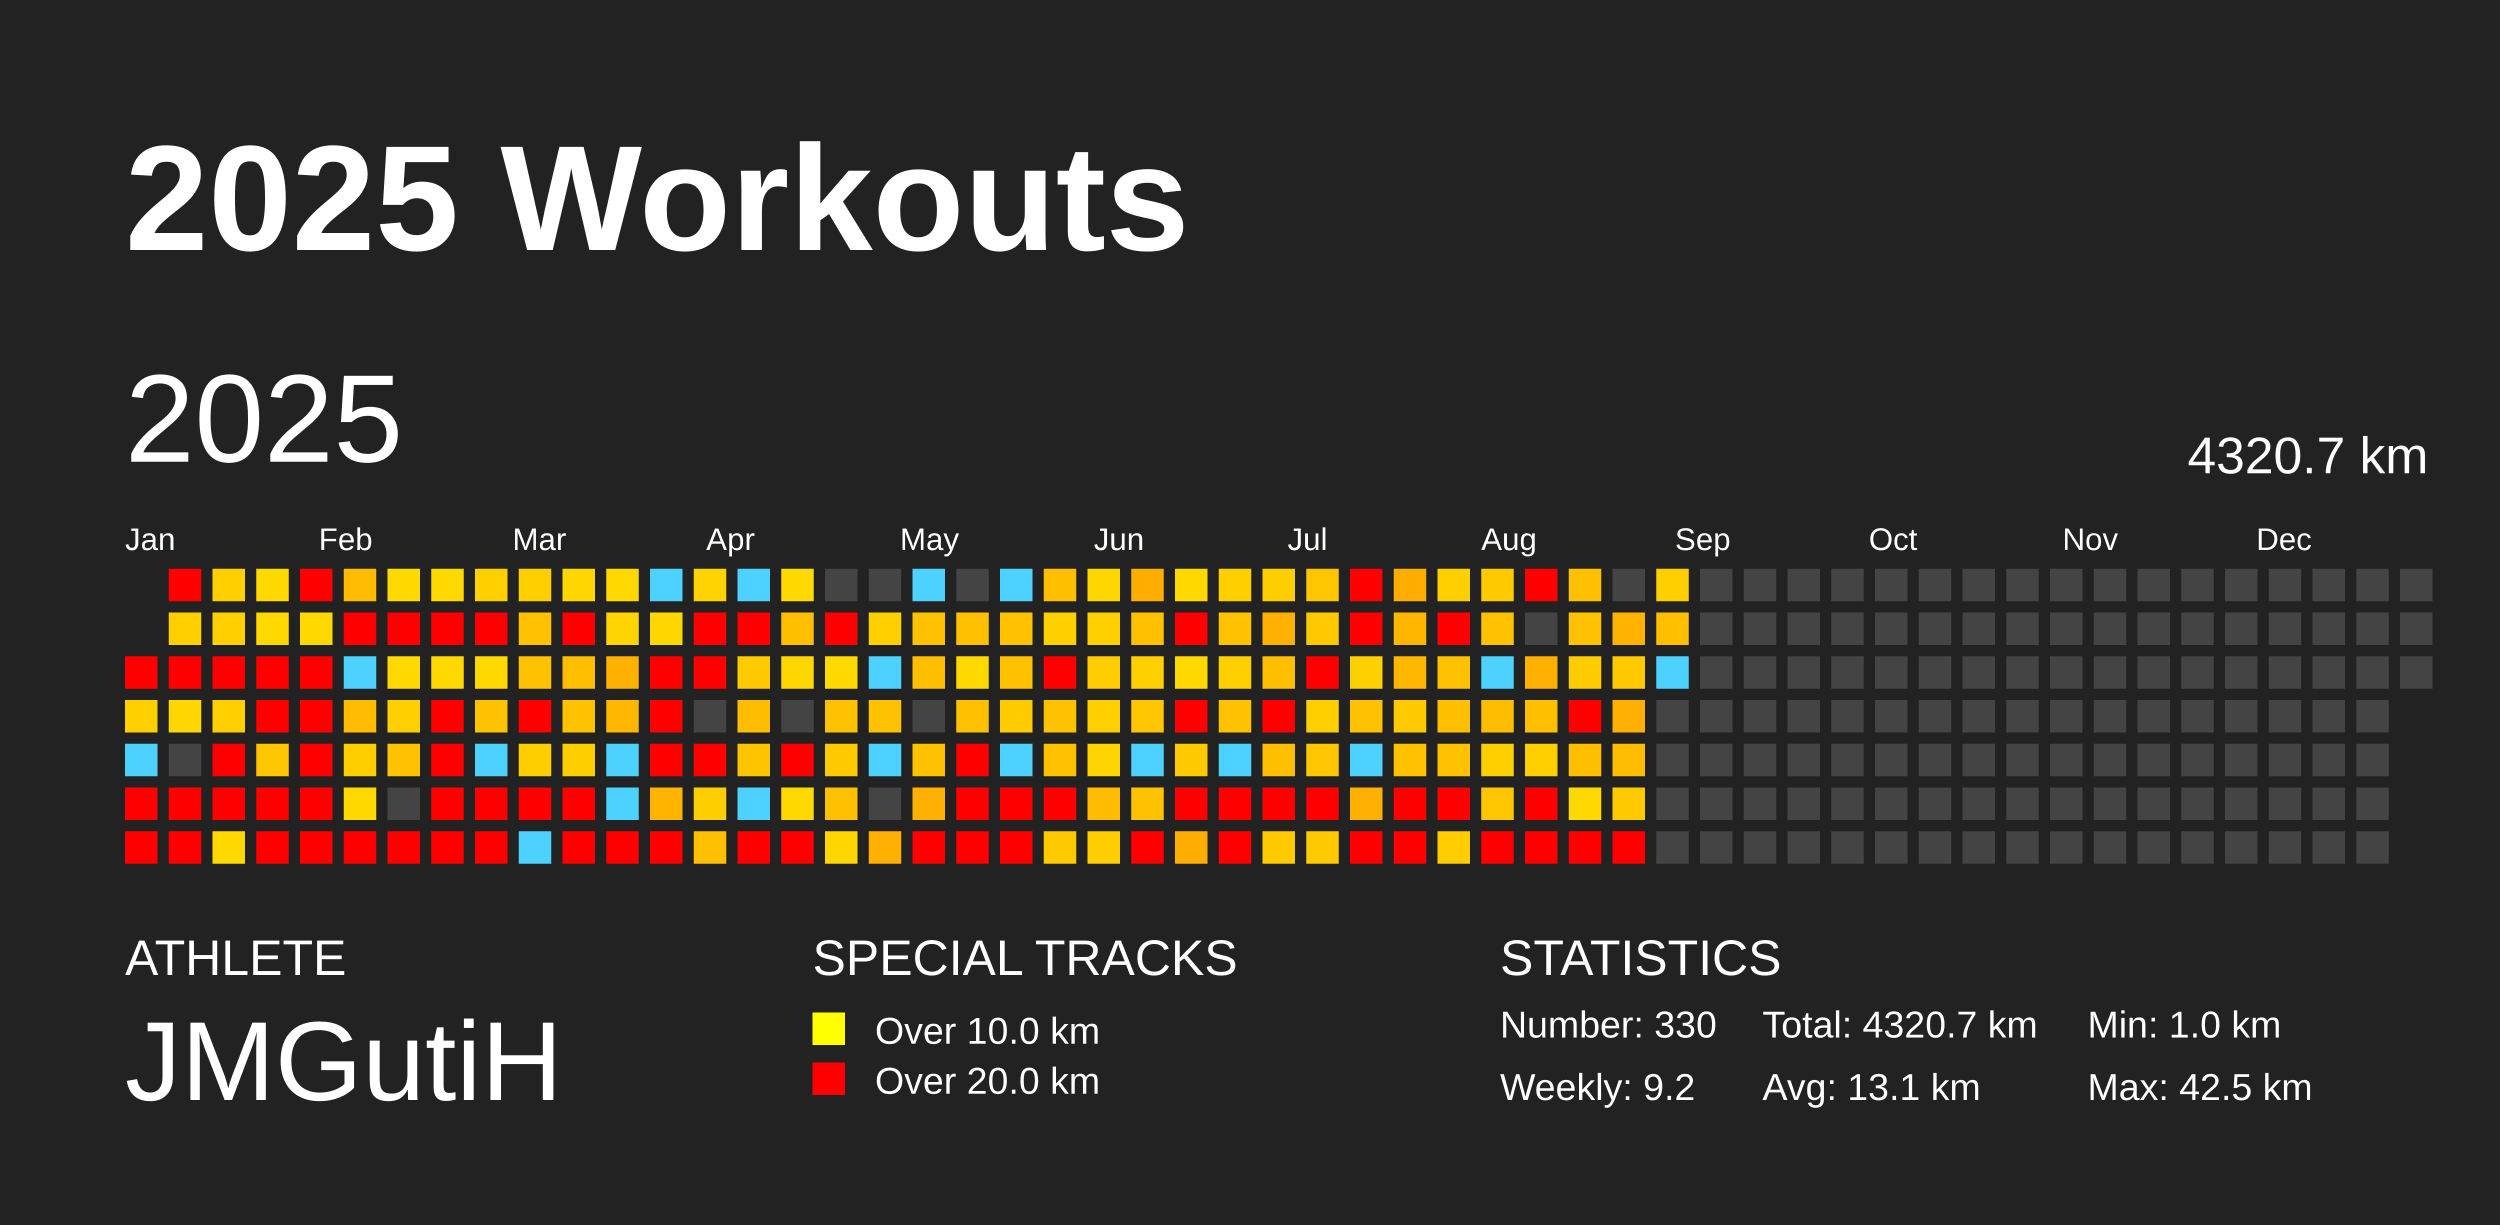
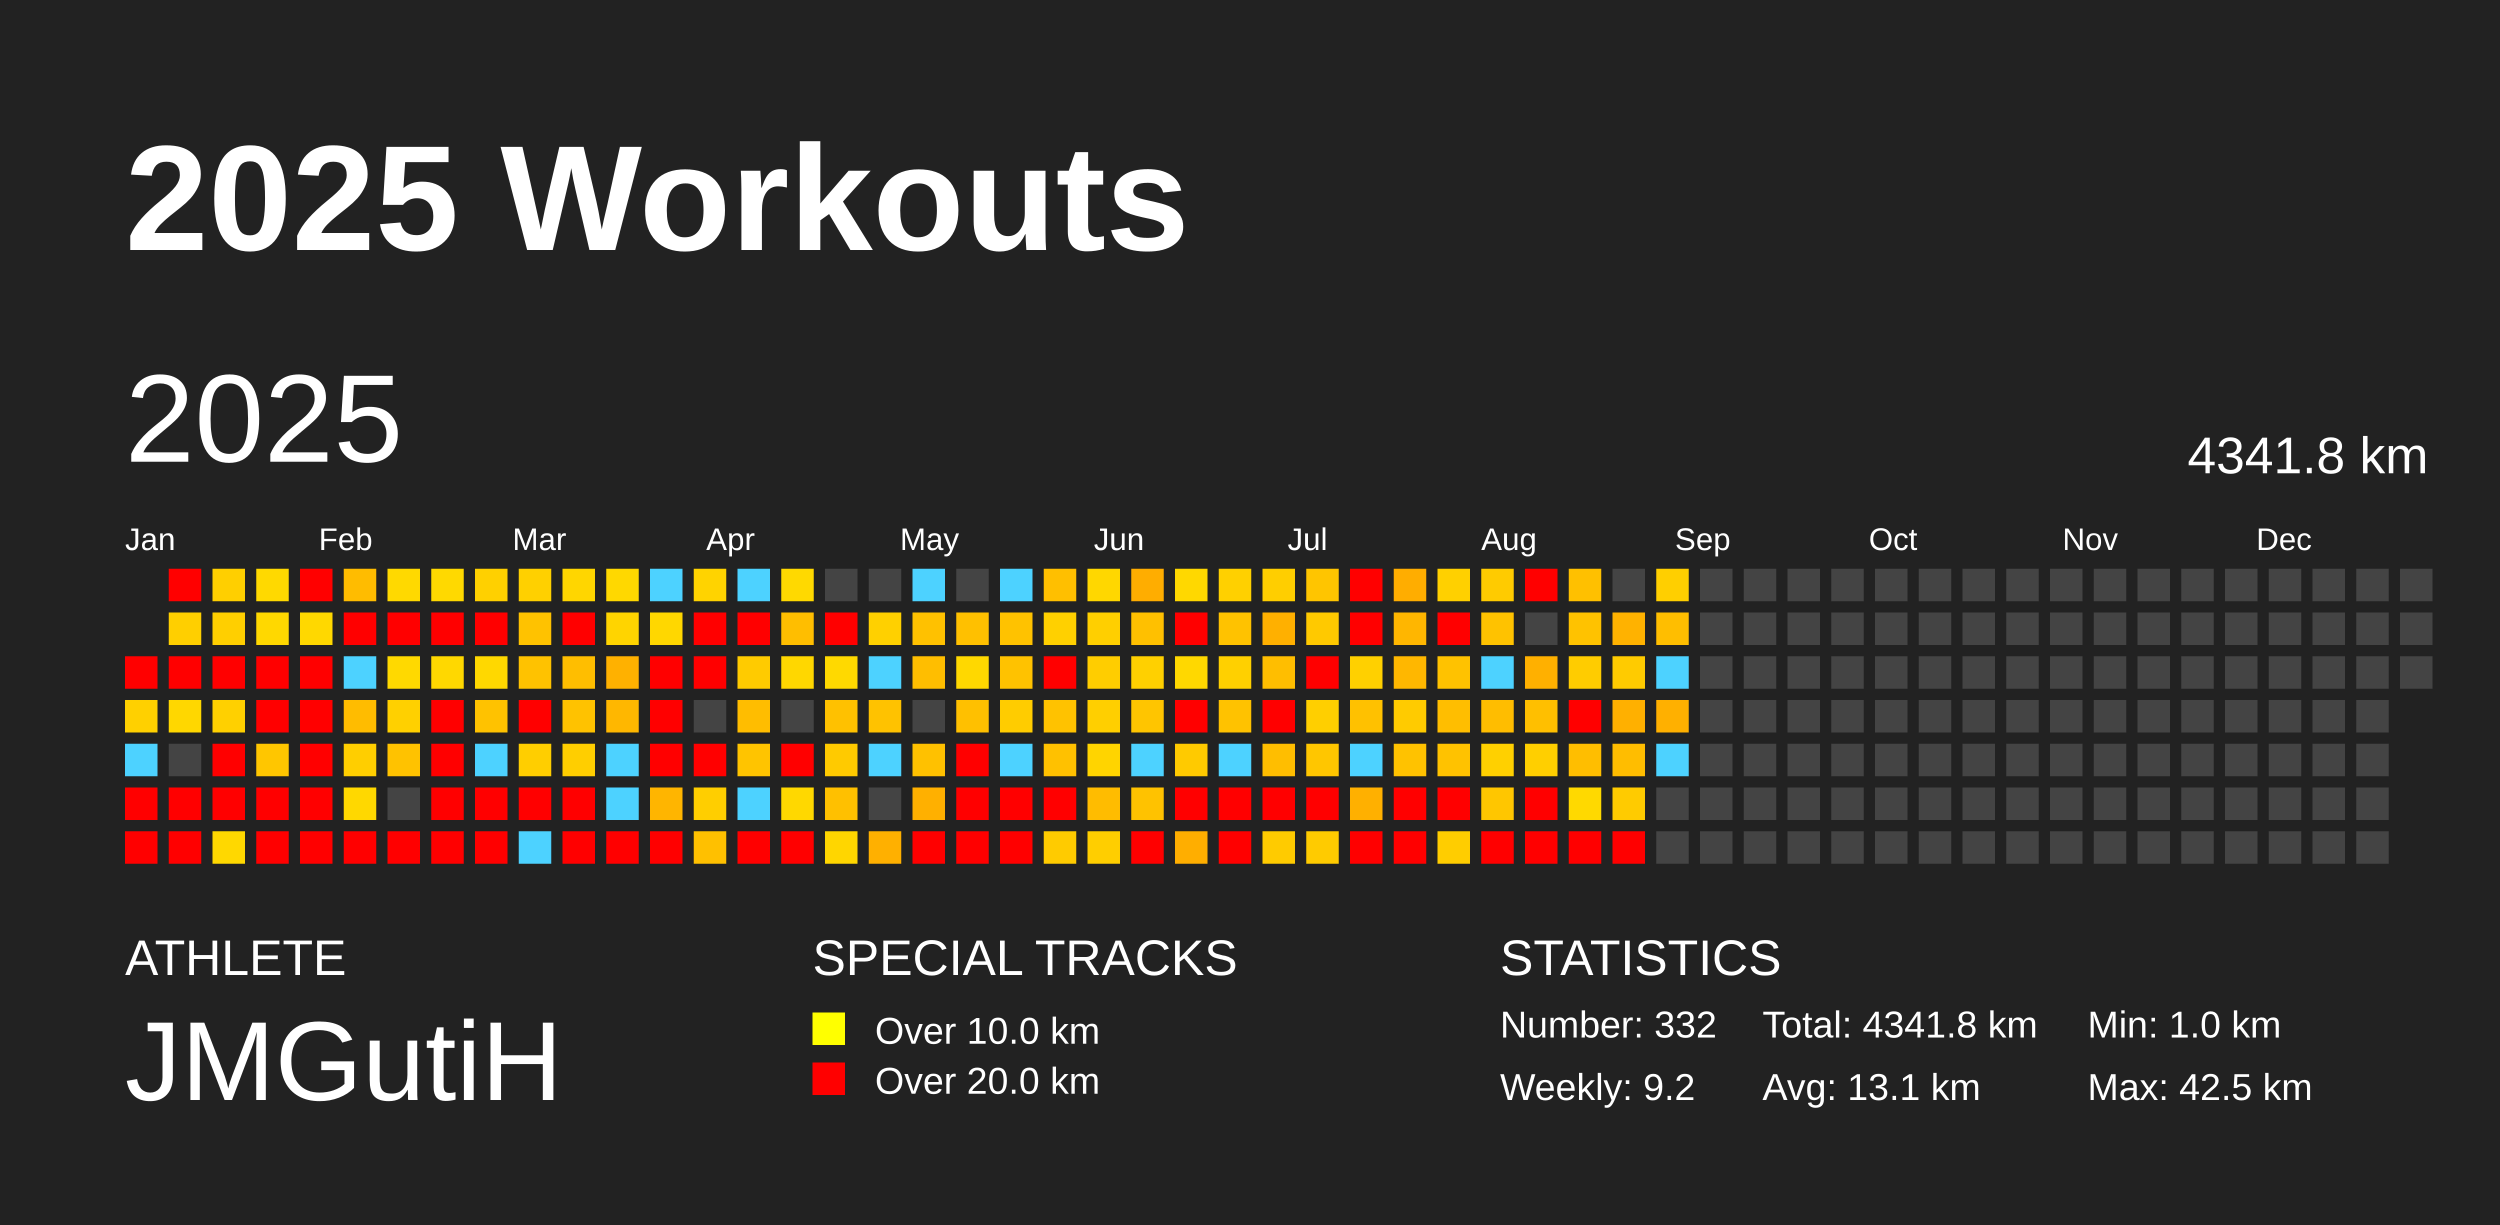
<svg xmlns="http://www.w3.org/2000/svg" baseProfile="full" height="98mm" version="1.1" viewBox="0,0,200,98" width="200mm">
  <defs />
  <rect fill="#222222" height="98" width="200" x="0" y="0" />
  <text fill="#FFFFFF" style="font-size:12px; font-family:Arial; font-weight:bold;" x="10" y="20">2025 Workouts</text>
  <text fill="#FFFFFF" style="font-size:4px; font-family:Arial" x="10" y="78">ATHLETE</text>
  <text fill="#FFFFFF" style="font-size:9px; font-family:Arial" x="10" y="88">JMGutiH</text>
  <text fill="#FFFFFF" style="font-size:4px; font-family:Arial" x="65" y="78">SPECIAL TRACKS</text>
  <rect fill="yellow" height="2.6" width="2.6" x="65" y="81" />
  <text fill="#FFFFFF" style="font-size:3px; font-family:Arial" x="70" y="83.5">Over 10.0 km</text>
  <rect fill="red" height="2.6" width="2.6" x="65" y="85" />
  <text fill="#FFFFFF" style="font-size:3px; font-family:Arial" x="70" y="87.5">Over 20.0 km</text>
  <text fill="#FFFFFF" style="font-size:4px; font-family:Arial" x="120" y="78">STATISTICS</text>
-   <text fill="#FFFFFF" style="font-size:3px; font-family:Arial" x="120" y="83">Number: 330</text>
+   <text fill="#FFFFFF" style="font-size:3px; font-family:Arial" x="120" y="83">Number: 332</text>
  <text fill="#FFFFFF" style="font-size:3px; font-family:Arial" x="120" y="88">Weekly: 9.2</text>
-   <text fill="#FFFFFF" style="font-size:3px; font-family:Arial" x="141" y="83">Total: 4320.7 km</text>
+   <text fill="#FFFFFF" style="font-size:3px; font-family:Arial" x="141" y="83">Total: 4341.8 km</text>
  <text fill="#FFFFFF" style="font-size:3px; font-family:Arial" x="141" y="88">Avg: 13.1 km</text>
  <text fill="#FFFFFF" style="font-size:3px; font-family:Arial" x="167" y="83">Min: 1.0 km</text>
  <text fill="#FFFFFF" style="font-size:3px; font-family:Arial" x="167" y="88">Max: 42.5 km</text>
  <text dominant-baseline="hanging" fill="#FFFFFF" style="font-size:10.0px; font-family:Arial;" x="10" y="30">2025</text>
-   <text dominant-baseline="hanging" fill="#FFFFFF" style="font-size:4.125px; font-family:Arial;" x="175" y="35">4320.7 km</text>
+   <text dominant-baseline="hanging" fill="#FFFFFF" style="font-size:4.125px; font-family:Arial;" x="175" y="35">4341.8 km</text>
  <text fill="#FFFFFF" style="font-size:2.5px; font-family:Arial" x="10.0" y="44">Jan</text>
  <text fill="#FFFFFF" style="font-size:2.5px; font-family:Arial" x="25.5" y="44">Feb</text>
  <text fill="#FFFFFF" style="font-size:2.5px; font-family:Arial" x="41.0" y="44">Mar</text>
  <text fill="#FFFFFF" style="font-size:2.5px; font-family:Arial" x="56.5" y="44">Apr</text>
  <text fill="#FFFFFF" style="font-size:2.5px; font-family:Arial" x="72.0" y="44">May</text>
  <text fill="#FFFFFF" style="font-size:2.5px; font-family:Arial" x="87.5" y="44">Jun</text>
  <text fill="#FFFFFF" style="font-size:2.5px; font-family:Arial" x="103.0" y="44">Jul</text>
  <text fill="#FFFFFF" style="font-size:2.5px; font-family:Arial" x="118.5" y="44">Aug</text>
  <text fill="#FFFFFF" style="font-size:2.5px; font-family:Arial" x="134.0" y="44">Sep</text>
  <text fill="#FFFFFF" style="font-size:2.5px; font-family:Arial" x="149.5" y="44">Oct</text>
  <text fill="#FFFFFF" style="font-size:2.5px; font-family:Arial" x="165.0" y="44">Nov</text>
  <text fill="#FFFFFF" style="font-size:2.5px; font-family:Arial" x="180.5" y="44">Dec</text>
  <rect fill="red" height="2.6" width="2.6" x="10.0" y="52.5" />
  <rect fill="#ffd000" height="2.6" width="2.6" x="10.0" y="56.0" />
  <rect fill="#4dd2ff" height="2.6" width="2.6" x="10.0" y="59.5" />
  <rect fill="red" height="2.6" width="2.6" x="10.0" y="63.0" />
  <rect fill="red" height="2.6" width="2.6" x="10.0" y="66.5" />
  <rect fill="red" height="2.6" width="2.6" x="13.5" y="45.5" />
  <rect fill="#ffcf00" height="2.6" width="2.6" x="13.5" y="49.0" />
  <rect fill="red" height="2.6" width="2.6" x="13.5" y="52.5" />
  <rect fill="#ffd700" height="2.6" width="2.6" x="13.5" y="56.0" />
  <rect fill="#444444" height="2.6" width="2.6" x="13.5" y="59.5" />
  <rect fill="red" height="2.6" width="2.6" x="13.5" y="63.0" />
  <rect fill="red" height="2.6" width="2.6" x="13.5" y="66.5" />
  <rect fill="#ffcf00" height="2.6" width="2.6" x="17.0" y="45.5" />
  <rect fill="#ffcf00" height="2.6" width="2.6" x="17.0" y="49.0" />
  <rect fill="red" height="2.6" width="2.6" x="17.0" y="52.5" />
  <rect fill="#ffd000" height="2.6" width="2.6" x="17.0" y="56.0" />
  <rect fill="red" height="2.6" width="2.6" x="17.0" y="59.5" />
  <rect fill="red" height="2.6" width="2.6" x="17.0" y="63.0" />
  <rect fill="#ffd800" height="2.6" width="2.6" x="17.0" y="66.5" />
  <rect fill="#ffd900" height="2.6" width="2.6" x="20.5" y="45.5" />
  <rect fill="#ffd800" height="2.6" width="2.6" x="20.5" y="49.0" />
  <rect fill="red" height="2.6" width="2.6" x="20.5" y="52.5" />
  <rect fill="red" height="2.6" width="2.6" x="20.5" y="56.0" />
  <rect fill="#ffc600" height="2.6" width="2.6" x="20.5" y="59.5" />
  <rect fill="red" height="2.6" width="2.6" x="20.5" y="63.0" />
  <rect fill="red" height="2.6" width="2.6" x="20.5" y="66.5" />
  <rect fill="red" height="2.6" width="2.6" x="24.0" y="45.5" />
  <rect fill="#ffd800" height="2.6" width="2.6" x="24.0" y="49.0" />
  <rect fill="red" height="2.6" width="2.6" x="24.0" y="52.5" />
  <rect fill="red" height="2.6" width="2.6" x="24.0" y="56.0" />
  <rect fill="red" height="2.6" width="2.6" x="24.0" y="59.5" />
  <rect fill="red" height="2.6" width="2.6" x="24.0" y="63.0" />
  <rect fill="red" height="2.6" width="2.6" x="24.0" y="66.5" />
  <rect fill="#ffbc00" height="2.6" width="2.6" x="27.5" y="45.5" />
  <rect fill="red" height="2.6" width="2.6" x="27.5" y="49.0" />
  <rect fill="#4dd2ff" height="2.6" width="2.6" x="27.5" y="52.5" />
  <rect fill="#ffbc00" height="2.6" width="2.6" x="27.5" y="56.0" />
  <rect fill="#ffce00" height="2.6" width="2.6" x="27.5" y="59.5" />
  <rect fill="#ffd800" height="2.6" width="2.6" x="27.5" y="63.0" />
  <rect fill="red" height="2.6" width="2.6" x="27.5" y="66.5" />
  <rect fill="#ffd900" height="2.6" width="2.6" x="31.0" y="45.5" />
  <rect fill="red" height="2.6" width="2.6" x="31.0" y="49.0" />
  <rect fill="#ffd900" height="2.6" width="2.6" x="31.0" y="52.5" />
  <rect fill="#ffd000" height="2.6" width="2.6" x="31.0" y="56.0" />
  <rect fill="#ffc200" height="2.6" width="2.6" x="31.0" y="59.5" />
  <rect fill="#444444" height="2.6" width="2.6" x="31.0" y="63.0" />
  <rect fill="red" height="2.6" width="2.6" x="31.0" y="66.5" />
  <rect fill="#ffd900" height="2.6" width="2.6" x="34.5" y="45.5" />
  <rect fill="red" height="2.6" width="2.6" x="34.5" y="49.0" />
  <rect fill="#ffd800" height="2.6" width="2.6" x="34.5" y="52.5" />
  <rect fill="red" height="2.6" width="2.6" x="34.5" y="56.0" />
  <rect fill="red" height="2.6" width="2.6" x="34.5" y="59.5" />
  <rect fill="red" height="2.6" width="2.6" x="34.5" y="63.0" />
  <rect fill="red" height="2.6" width="2.6" x="34.5" y="66.5" />
  <rect fill="#ffd000" height="2.6" width="2.6" x="38.0" y="45.5" />
  <rect fill="red" height="2.6" width="2.6" x="38.0" y="49.0" />
  <rect fill="#ffd800" height="2.6" width="2.6" x="38.0" y="52.5" />
  <rect fill="#ffc200" height="2.6" width="2.6" x="38.0" y="56.0" />
  <rect fill="#4dd2ff" height="2.6" width="2.6" x="38.0" y="59.5" />
  <rect fill="red" height="2.6" width="2.6" x="38.0" y="63.0" />
  <rect fill="red" height="2.6" width="2.6" x="38.0" y="66.5" />
  <rect fill="#ffd000" height="2.6" width="2.6" x="41.5" y="45.5" />
  <rect fill="#ffc200" height="2.6" width="2.6" x="41.5" y="49.0" />
  <rect fill="#ffc200" height="2.6" width="2.6" x="41.5" y="52.5" />
  <rect fill="red" height="2.6" width="2.6" x="41.5" y="56.0" />
  <rect fill="#ffce00" height="2.6" width="2.6" x="41.5" y="59.5" />
  <rect fill="red" height="2.6" width="2.6" x="41.5" y="63.0" />
  <rect fill="#4dd2ff" height="2.6" width="2.6" x="41.5" y="66.5" />
  <rect fill="#ffd600" height="2.6" width="2.6" x="45.0" y="45.5" />
  <rect fill="red" height="2.6" width="2.6" x="45.0" y="49.0" />
  <rect fill="#ffbe00" height="2.6" width="2.6" x="45.0" y="52.5" />
  <rect fill="#ffc200" height="2.6" width="2.6" x="45.0" y="56.0" />
  <rect fill="#ffce00" height="2.6" width="2.6" x="45.0" y="59.5" />
  <rect fill="red" height="2.6" width="2.6" x="45.0" y="63.0" />
  <rect fill="red" height="2.6" width="2.6" x="45.0" y="66.5" />
  <rect fill="#ffd800" height="2.6" width="2.6" x="48.5" y="45.5" />
  <rect fill="#ffd400" height="2.6" width="2.6" x="48.5" y="49.0" />
  <rect fill="#ffb100" height="2.6" width="2.6" x="48.5" y="52.5" />
  <rect fill="#ffb700" height="2.6" width="2.6" x="48.5" y="56.0" />
  <rect fill="#4dd2ff" height="2.6" width="2.6" x="48.5" y="59.5" />
  <rect fill="#4dd2ff" height="2.6" width="2.6" x="48.5" y="63.0" />
  <rect fill="red" height="2.6" width="2.6" x="48.5" y="66.5" />
  <rect fill="#4dd2ff" height="2.6" width="2.6" x="52.0" y="45.5" />
  <rect fill="#ffd700" height="2.6" width="2.6" x="52.0" y="49.0" />
  <rect fill="red" height="2.6" width="2.6" x="52.0" y="52.5" />
  <rect fill="red" height="2.6" width="2.6" x="52.0" y="56.0" />
  <rect fill="red" height="2.6" width="2.6" x="52.0" y="59.5" />
  <rect fill="#ffb500" height="2.6" width="2.6" x="52.0" y="63.0" />
  <rect fill="red" height="2.6" width="2.6" x="52.0" y="66.5" />
  <rect fill="#ffd300" height="2.6" width="2.6" x="55.5" y="45.5" />
  <rect fill="red" height="2.6" width="2.6" x="55.5" y="49.0" />
  <rect fill="red" height="2.6" width="2.6" x="55.5" y="52.5" />
  <rect fill="#444444" height="2.6" width="2.6" x="55.5" y="56.0" />
  <rect fill="red" height="2.6" width="2.6" x="55.5" y="59.5" />
  <rect fill="#ffce00" height="2.6" width="2.6" x="55.5" y="63.0" />
  <rect fill="#ffc000" height="2.6" width="2.6" x="55.5" y="66.5" />
  <rect fill="#4dd2ff" height="2.6" width="2.6" x="59.0" y="45.5" />
  <rect fill="red" height="2.6" width="2.6" x="59.0" y="49.0" />
  <rect fill="#ffcb00" height="2.6" width="2.6" x="59.0" y="52.5" />
  <rect fill="#ffbd00" height="2.6" width="2.6" x="59.0" y="56.0" />
  <rect fill="#ffc400" height="2.6" width="2.6" x="59.0" y="59.5" />
  <rect fill="#4dd2ff" height="2.6" width="2.6" x="59.0" y="63.0" />
  <rect fill="red" height="2.6" width="2.6" x="59.0" y="66.5" />
  <rect fill="#ffd900" height="2.6" width="2.6" x="62.5" y="45.5" />
  <rect fill="#ffbe00" height="2.6" width="2.6" x="62.5" y="49.0" />
  <rect fill="#ffd700" height="2.6" width="2.6" x="62.5" y="52.5" />
  <rect fill="#444444" height="2.6" width="2.6" x="62.5" y="56.0" />
  <rect fill="red" height="2.6" width="2.6" x="62.5" y="59.5" />
  <rect fill="#ffd800" height="2.6" width="2.6" x="62.5" y="63.0" />
  <rect fill="red" height="2.6" width="2.6" x="62.5" y="66.5" />
  <rect fill="#444444" height="2.6" width="2.6" x="66.0" y="45.5" />
  <rect fill="red" height="2.6" width="2.6" x="66.0" y="49.0" />
  <rect fill="#ffd900" height="2.6" width="2.6" x="66.0" y="52.5" />
  <rect fill="#ffc100" height="2.6" width="2.6" x="66.0" y="56.0" />
  <rect fill="#ffca00" height="2.6" width="2.6" x="66.0" y="59.5" />
  <rect fill="#ffc000" height="2.6" width="2.6" x="66.0" y="63.0" />
  <rect fill="#ffd600" height="2.6" width="2.6" x="66.0" y="66.5" />
  <rect fill="#444444" height="2.6" width="2.6" x="69.5" y="45.5" />
  <rect fill="#ffd000" height="2.6" width="2.6" x="69.5" y="49.0" />
  <rect fill="#4dd2ff" height="2.6" width="2.6" x="69.5" y="52.5" />
  <rect fill="#ffc200" height="2.6" width="2.6" x="69.5" y="56.0" />
  <rect fill="#4dd2ff" height="2.6" width="2.6" x="69.5" y="59.5" />
  <rect fill="#444444" height="2.6" width="2.6" x="69.5" y="63.0" />
  <rect fill="#ffb000" height="2.6" width="2.6" x="69.5" y="66.5" />
  <rect fill="#4dd2ff" height="2.6" width="2.6" x="73.0" y="45.5" />
  <rect fill="#ffc100" height="2.6" width="2.6" x="73.0" y="49.0" />
  <rect fill="#ffbe00" height="2.6" width="2.6" x="73.0" y="52.5" />
  <rect fill="#444444" height="2.6" width="2.6" x="73.0" y="56.0" />
  <rect fill="#ffc100" height="2.6" width="2.6" x="73.0" y="59.5" />
  <rect fill="#ffb000" height="2.6" width="2.6" x="73.0" y="63.0" />
  <rect fill="red" height="2.6" width="2.6" x="73.0" y="66.5" />
  <rect fill="#444444" height="2.6" width="2.6" x="76.5" y="45.5" />
  <rect fill="#ffc000" height="2.6" width="2.6" x="76.5" y="49.0" />
  <rect fill="#ffd800" height="2.6" width="2.6" x="76.5" y="52.5" />
  <rect fill="#ffc000" height="2.6" width="2.6" x="76.5" y="56.0" />
  <rect fill="red" height="2.6" width="2.6" x="76.5" y="59.5" />
  <rect fill="red" height="2.6" width="2.6" x="76.5" y="63.0" />
  <rect fill="red" height="2.6" width="2.6" x="76.5" y="66.5" />
  <rect fill="#4dd2ff" height="2.6" width="2.6" x="80.0" y="45.5" />
  <rect fill="#ffc200" height="2.6" width="2.6" x="80.0" y="49.0" />
  <rect fill="#ffc200" height="2.6" width="2.6" x="80.0" y="52.5" />
  <rect fill="#ffcc00" height="2.6" width="2.6" x="80.0" y="56.0" />
  <rect fill="#4dd2ff" height="2.6" width="2.6" x="80.0" y="59.5" />
  <rect fill="red" height="2.6" width="2.6" x="80.0" y="63.0" />
  <rect fill="red" height="2.6" width="2.6" x="80.0" y="66.5" />
  <rect fill="#ffbf00" height="2.6" width="2.6" x="83.5" y="45.5" />
  <rect fill="#ffd000" height="2.6" width="2.6" x="83.5" y="49.0" />
  <rect fill="red" height="2.6" width="2.6" x="83.5" y="52.5" />
  <rect fill="#ffc200" height="2.6" width="2.6" x="83.5" y="56.0" />
  <rect fill="#ffc100" height="2.6" width="2.6" x="83.5" y="59.5" />
  <rect fill="red" height="2.6" width="2.6" x="83.5" y="63.0" />
  <rect fill="#ffcb00" height="2.6" width="2.6" x="83.5" y="66.5" />
  <rect fill="#ffd700" height="2.6" width="2.6" x="87.0" y="45.5" />
  <rect fill="#ffcf00" height="2.6" width="2.6" x="87.0" y="49.0" />
  <rect fill="#ffcd00" height="2.6" width="2.6" x="87.0" y="52.5" />
  <rect fill="#ffcf00" height="2.6" width="2.6" x="87.0" y="56.0" />
  <rect fill="#ffd400" height="2.6" width="2.6" x="87.0" y="59.5" />
  <rect fill="#ffbc00" height="2.6" width="2.6" x="87.0" y="63.0" />
  <rect fill="#ffce00" height="2.6" width="2.6" x="87.0" y="66.5" />
  <rect fill="#ffad00" height="2.6" width="2.6" x="90.5" y="45.5" />
  <rect fill="#ffc000" height="2.6" width="2.6" x="90.5" y="49.0" />
  <rect fill="#ffd000" height="2.6" width="2.6" x="90.5" y="52.5" />
  <rect fill="#ffc500" height="2.6" width="2.6" x="90.5" y="56.0" />
  <rect fill="#4dd2ff" height="2.6" width="2.6" x="90.5" y="59.5" />
  <rect fill="#ffc200" height="2.6" width="2.6" x="90.5" y="63.0" />
  <rect fill="red" height="2.6" width="2.6" x="90.5" y="66.5" />
  <rect fill="#ffd800" height="2.6" width="2.6" x="94.0" y="45.5" />
  <rect fill="red" height="2.6" width="2.6" x="94.0" y="49.0" />
  <rect fill="#ffd800" height="2.6" width="2.6" x="94.0" y="52.5" />
  <rect fill="red" height="2.6" width="2.6" x="94.0" y="56.0" />
  <rect fill="#ffca00" height="2.6" width="2.6" x="94.0" y="59.5" />
  <rect fill="red" height="2.6" width="2.6" x="94.0" y="63.0" />
  <rect fill="#ffae00" height="2.6" width="2.6" x="94.0" y="66.5" />
  <rect fill="#ffd000" height="2.6" width="2.6" x="97.5" y="45.5" />
  <rect fill="#ffc200" height="2.6" width="2.6" x="97.5" y="49.0" />
  <rect fill="#ffd000" height="2.6" width="2.6" x="97.5" y="52.5" />
  <rect fill="#ffc200" height="2.6" width="2.6" x="97.5" y="56.0" />
  <rect fill="#4dd2ff" height="2.6" width="2.6" x="97.5" y="59.5" />
  <rect fill="red" height="2.6" width="2.6" x="97.5" y="63.0" />
  <rect fill="red" height="2.6" width="2.6" x="97.5" y="66.5" />
  <rect fill="#ffce00" height="2.6" width="2.6" x="101.0" y="45.5" />
  <rect fill="#ffb000" height="2.6" width="2.6" x="101.0" y="49.0" />
  <rect fill="#ffbe00" height="2.6" width="2.6" x="101.0" y="52.5" />
  <rect fill="red" height="2.6" width="2.6" x="101.0" y="56.0" />
  <rect fill="#ffbe00" height="2.6" width="2.6" x="101.0" y="59.5" />
  <rect fill="red" height="2.6" width="2.6" x="101.0" y="63.0" />
  <rect fill="#ffcb00" height="2.6" width="2.6" x="101.0" y="66.5" />
  <rect fill="#ffc500" height="2.6" width="2.6" x="104.5" y="45.5" />
  <rect fill="#ffc900" height="2.6" width="2.6" x="104.5" y="49.0" />
  <rect fill="red" height="2.6" width="2.6" x="104.5" y="52.5" />
  <rect fill="#ffcf00" height="2.6" width="2.6" x="104.5" y="56.0" />
  <rect fill="#ffc600" height="2.6" width="2.6" x="104.5" y="59.5" />
  <rect fill="red" height="2.6" width="2.6" x="104.5" y="63.0" />
  <rect fill="#ffcb00" height="2.6" width="2.6" x="104.5" y="66.5" />
  <rect fill="red" height="2.6" width="2.6" x="108.0" y="45.5" />
  <rect fill="red" height="2.6" width="2.6" x="108.0" y="49.0" />
  <rect fill="#ffd000" height="2.6" width="2.6" x="108.0" y="52.5" />
  <rect fill="#ffc100" height="2.6" width="2.6" x="108.0" y="56.0" />
  <rect fill="#4dd2ff" height="2.6" width="2.6" x="108.0" y="59.5" />
  <rect fill="#ffb000" height="2.6" width="2.6" x="108.0" y="63.0" />
  <rect fill="red" height="2.6" width="2.6" x="108.0" y="66.5" />
  <rect fill="#ffad00" height="2.6" width="2.6" x="111.5" y="45.5" />
  <rect fill="#ffb600" height="2.6" width="2.6" x="111.5" y="49.0" />
  <rect fill="#ffb700" height="2.6" width="2.6" x="111.5" y="52.5" />
  <rect fill="#ffcb00" height="2.6" width="2.6" x="111.5" y="56.0" />
  <rect fill="#ffc200" height="2.6" width="2.6" x="111.5" y="59.5" />
  <rect fill="red" height="2.6" width="2.6" x="111.5" y="63.0" />
  <rect fill="red" height="2.6" width="2.6" x="111.5" y="66.5" />
  <rect fill="#ffd000" height="2.6" width="2.6" x="115.0" y="45.5" />
  <rect fill="red" height="2.6" width="2.6" x="115.0" y="49.0" />
  <rect fill="#ffc200" height="2.6" width="2.6" x="115.0" y="52.5" />
  <rect fill="#ffbe00" height="2.6" width="2.6" x="115.0" y="56.0" />
  <rect fill="#ffc200" height="2.6" width="2.6" x="115.0" y="59.5" />
  <rect fill="red" height="2.6" width="2.6" x="115.0" y="63.0" />
  <rect fill="#ffcd00" height="2.6" width="2.6" x="115.0" y="66.5" />
  <rect fill="#ffcb00" height="2.6" width="2.6" x="118.5" y="45.5" />
  <rect fill="#ffc200" height="2.6" width="2.6" x="118.5" y="49.0" />
  <rect fill="#4dd2ff" height="2.6" width="2.6" x="118.5" y="52.5" />
  <rect fill="#ffbd00" height="2.6" width="2.6" x="118.5" y="56.0" />
  <rect fill="#ffd000" height="2.6" width="2.6" x="118.5" y="59.5" />
  <rect fill="#ffc600" height="2.6" width="2.6" x="118.5" y="63.0" />
  <rect fill="red" height="2.6" width="2.6" x="118.5" y="66.5" />
  <rect fill="red" height="2.6" width="2.6" x="122.0" y="45.5" />
  <rect fill="#444444" height="2.6" width="2.6" x="122.0" y="49.0" />
  <rect fill="#ffb000" height="2.6" width="2.6" x="122.0" y="52.5" />
  <rect fill="#ffbf00" height="2.6" width="2.6" x="122.0" y="56.0" />
  <rect fill="#ffcf00" height="2.6" width="2.6" x="122.0" y="59.5" />
  <rect fill="red" height="2.6" width="2.6" x="122.0" y="63.0" />
  <rect fill="red" height="2.6" width="2.6" x="122.0" y="66.5" />
  <rect fill="#ffc000" height="2.6" width="2.6" x="125.5" y="45.5" />
  <rect fill="#ffc200" height="2.6" width="2.6" x="125.5" y="49.0" />
  <rect fill="#ffcc00" height="2.6" width="2.6" x="125.5" y="52.5" />
  <rect fill="red" height="2.6" width="2.6" x="125.5" y="56.0" />
  <rect fill="#ffbe00" height="2.6" width="2.6" x="125.5" y="59.5" />
  <rect fill="#ffd900" height="2.6" width="2.6" x="125.5" y="63.0" />
  <rect fill="red" height="2.6" width="2.6" x="125.5" y="66.5" />
  <rect fill="#444444" height="2.6" width="2.6" x="129.0" y="45.5" />
  <rect fill="#ffb200" height="2.6" width="2.6" x="129.0" y="49.0" />
  <rect fill="#ffcb00" height="2.6" width="2.6" x="129.0" y="52.5" />
  <rect fill="#ffb000" height="2.6" width="2.6" x="129.0" y="56.0" />
  <rect fill="#ffbd00" height="2.6" width="2.6" x="129.0" y="59.5" />
  <rect fill="#ffcb00" height="2.6" width="2.6" x="129.0" y="63.0" />
  <rect fill="red" height="2.6" width="2.6" x="129.0" y="66.5" />
  <rect fill="#ffcf00" height="2.6" width="2.6" x="132.5" y="45.5" />
  <rect fill="#ffbe00" height="2.6" width="2.6" x="132.5" y="49.0" />
  <rect fill="#4dd2ff" height="2.6" width="2.6" x="132.5" y="52.5" />
-   <rect fill="#444444" height="2.6" width="2.6" x="132.5" y="56.0" />
-   <rect fill="#444444" height="2.6" width="2.6" x="132.5" y="59.5" />
+   <rect fill="#ffb000" height="2.6" width="2.6" x="132.5" y="56.0" />
+   <rect fill="#4dd2ff" height="2.6" width="2.6" x="132.5" y="59.5" />
  <rect fill="#444444" height="2.6" width="2.6" x="132.5" y="63.0" />
  <rect fill="#444444" height="2.6" width="2.6" x="132.5" y="66.5" />
  <rect fill="#444444" height="2.6" width="2.6" x="136.0" y="45.5" />
  <rect fill="#444444" height="2.6" width="2.6" x="136.0" y="49.0" />
  <rect fill="#444444" height="2.6" width="2.6" x="136.0" y="52.5" />
  <rect fill="#444444" height="2.6" width="2.6" x="136.0" y="56.0" />
  <rect fill="#444444" height="2.6" width="2.6" x="136.0" y="59.5" />
  <rect fill="#444444" height="2.6" width="2.6" x="136.0" y="63.0" />
  <rect fill="#444444" height="2.6" width="2.6" x="136.0" y="66.5" />
  <rect fill="#444444" height="2.6" width="2.6" x="139.5" y="45.5" />
  <rect fill="#444444" height="2.6" width="2.6" x="139.5" y="49.0" />
  <rect fill="#444444" height="2.6" width="2.6" x="139.5" y="52.5" />
  <rect fill="#444444" height="2.6" width="2.6" x="139.5" y="56.0" />
  <rect fill="#444444" height="2.6" width="2.6" x="139.5" y="59.5" />
  <rect fill="#444444" height="2.6" width="2.6" x="139.5" y="63.0" />
  <rect fill="#444444" height="2.6" width="2.6" x="139.5" y="66.5" />
  <rect fill="#444444" height="2.6" width="2.6" x="143.0" y="45.5" />
  <rect fill="#444444" height="2.6" width="2.6" x="143.0" y="49.0" />
  <rect fill="#444444" height="2.6" width="2.6" x="143.0" y="52.5" />
  <rect fill="#444444" height="2.6" width="2.6" x="143.0" y="56.0" />
  <rect fill="#444444" height="2.6" width="2.6" x="143.0" y="59.5" />
  <rect fill="#444444" height="2.6" width="2.6" x="143.0" y="63.0" />
  <rect fill="#444444" height="2.6" width="2.6" x="143.0" y="66.5" />
  <rect fill="#444444" height="2.6" width="2.6" x="146.5" y="45.5" />
  <rect fill="#444444" height="2.6" width="2.6" x="146.5" y="49.0" />
  <rect fill="#444444" height="2.6" width="2.6" x="146.5" y="52.5" />
  <rect fill="#444444" height="2.6" width="2.6" x="146.5" y="56.0" />
  <rect fill="#444444" height="2.6" width="2.6" x="146.5" y="59.5" />
  <rect fill="#444444" height="2.6" width="2.6" x="146.5" y="63.0" />
  <rect fill="#444444" height="2.6" width="2.6" x="146.5" y="66.5" />
  <rect fill="#444444" height="2.6" width="2.6" x="150.0" y="45.5" />
  <rect fill="#444444" height="2.6" width="2.6" x="150.0" y="49.0" />
  <rect fill="#444444" height="2.6" width="2.6" x="150.0" y="52.5" />
  <rect fill="#444444" height="2.6" width="2.6" x="150.0" y="56.0" />
  <rect fill="#444444" height="2.6" width="2.6" x="150.0" y="59.5" />
  <rect fill="#444444" height="2.6" width="2.6" x="150.0" y="63.0" />
  <rect fill="#444444" height="2.6" width="2.6" x="150.0" y="66.5" />
  <rect fill="#444444" height="2.6" width="2.6" x="153.5" y="45.5" />
  <rect fill="#444444" height="2.6" width="2.6" x="153.5" y="49.0" />
  <rect fill="#444444" height="2.6" width="2.6" x="153.5" y="52.5" />
  <rect fill="#444444" height="2.6" width="2.6" x="153.5" y="56.0" />
  <rect fill="#444444" height="2.6" width="2.6" x="153.5" y="59.5" />
  <rect fill="#444444" height="2.6" width="2.6" x="153.5" y="63.0" />
  <rect fill="#444444" height="2.6" width="2.6" x="153.5" y="66.5" />
  <rect fill="#444444" height="2.6" width="2.6" x="157.0" y="45.5" />
  <rect fill="#444444" height="2.6" width="2.6" x="157.0" y="49.0" />
  <rect fill="#444444" height="2.6" width="2.6" x="157.0" y="52.5" />
  <rect fill="#444444" height="2.6" width="2.6" x="157.0" y="56.0" />
  <rect fill="#444444" height="2.6" width="2.6" x="157.0" y="59.5" />
  <rect fill="#444444" height="2.6" width="2.6" x="157.0" y="63.0" />
  <rect fill="#444444" height="2.6" width="2.6" x="157.0" y="66.5" />
  <rect fill="#444444" height="2.6" width="2.6" x="160.5" y="45.5" />
  <rect fill="#444444" height="2.6" width="2.6" x="160.5" y="49.0" />
  <rect fill="#444444" height="2.6" width="2.6" x="160.5" y="52.5" />
  <rect fill="#444444" height="2.6" width="2.6" x="160.5" y="56.0" />
  <rect fill="#444444" height="2.6" width="2.6" x="160.5" y="59.5" />
  <rect fill="#444444" height="2.6" width="2.6" x="160.5" y="63.0" />
  <rect fill="#444444" height="2.6" width="2.6" x="160.5" y="66.5" />
  <rect fill="#444444" height="2.6" width="2.6" x="164.0" y="45.5" />
  <rect fill="#444444" height="2.6" width="2.6" x="164.0" y="49.0" />
  <rect fill="#444444" height="2.6" width="2.6" x="164.0" y="52.5" />
  <rect fill="#444444" height="2.6" width="2.6" x="164.0" y="56.0" />
  <rect fill="#444444" height="2.6" width="2.6" x="164.0" y="59.5" />
  <rect fill="#444444" height="2.6" width="2.6" x="164.0" y="63.0" />
  <rect fill="#444444" height="2.6" width="2.6" x="164.0" y="66.5" />
  <rect fill="#444444" height="2.6" width="2.6" x="167.5" y="45.5" />
  <rect fill="#444444" height="2.6" width="2.6" x="167.5" y="49.0" />
  <rect fill="#444444" height="2.6" width="2.6" x="167.5" y="52.5" />
  <rect fill="#444444" height="2.6" width="2.6" x="167.5" y="56.0" />
  <rect fill="#444444" height="2.6" width="2.6" x="167.5" y="59.5" />
  <rect fill="#444444" height="2.6" width="2.6" x="167.5" y="63.0" />
  <rect fill="#444444" height="2.6" width="2.6" x="167.5" y="66.5" />
  <rect fill="#444444" height="2.6" width="2.6" x="171.0" y="45.5" />
  <rect fill="#444444" height="2.6" width="2.6" x="171.0" y="49.0" />
  <rect fill="#444444" height="2.6" width="2.6" x="171.0" y="52.5" />
  <rect fill="#444444" height="2.6" width="2.6" x="171.0" y="56.0" />
  <rect fill="#444444" height="2.6" width="2.6" x="171.0" y="59.5" />
  <rect fill="#444444" height="2.6" width="2.6" x="171.0" y="63.0" />
  <rect fill="#444444" height="2.6" width="2.6" x="171.0" y="66.5" />
  <rect fill="#444444" height="2.6" width="2.6" x="174.5" y="45.5" />
  <rect fill="#444444" height="2.6" width="2.6" x="174.5" y="49.0" />
  <rect fill="#444444" height="2.6" width="2.6" x="174.5" y="52.5" />
  <rect fill="#444444" height="2.6" width="2.6" x="174.5" y="56.0" />
  <rect fill="#444444" height="2.6" width="2.6" x="174.5" y="59.5" />
  <rect fill="#444444" height="2.6" width="2.6" x="174.5" y="63.0" />
  <rect fill="#444444" height="2.6" width="2.6" x="174.5" y="66.5" />
  <rect fill="#444444" height="2.6" width="2.6" x="178.0" y="45.5" />
  <rect fill="#444444" height="2.6" width="2.6" x="178.0" y="49.0" />
  <rect fill="#444444" height="2.6" width="2.6" x="178.0" y="52.5" />
  <rect fill="#444444" height="2.6" width="2.6" x="178.0" y="56.0" />
  <rect fill="#444444" height="2.6" width="2.6" x="178.0" y="59.5" />
  <rect fill="#444444" height="2.6" width="2.6" x="178.0" y="63.0" />
  <rect fill="#444444" height="2.6" width="2.6" x="178.0" y="66.5" />
  <rect fill="#444444" height="2.6" width="2.6" x="181.5" y="45.5" />
  <rect fill="#444444" height="2.6" width="2.6" x="181.5" y="49.0" />
  <rect fill="#444444" height="2.6" width="2.6" x="181.5" y="52.5" />
  <rect fill="#444444" height="2.6" width="2.6" x="181.5" y="56.0" />
  <rect fill="#444444" height="2.6" width="2.6" x="181.5" y="59.5" />
  <rect fill="#444444" height="2.6" width="2.6" x="181.5" y="63.0" />
  <rect fill="#444444" height="2.6" width="2.6" x="181.5" y="66.5" />
  <rect fill="#444444" height="2.6" width="2.6" x="185.0" y="45.5" />
  <rect fill="#444444" height="2.6" width="2.6" x="185.0" y="49.0" />
  <rect fill="#444444" height="2.6" width="2.6" x="185.0" y="52.5" />
  <rect fill="#444444" height="2.6" width="2.6" x="185.0" y="56.0" />
  <rect fill="#444444" height="2.6" width="2.6" x="185.0" y="59.5" />
  <rect fill="#444444" height="2.6" width="2.6" x="185.0" y="63.0" />
  <rect fill="#444444" height="2.6" width="2.6" x="185.0" y="66.5" />
  <rect fill="#444444" height="2.6" width="2.6" x="188.5" y="45.5" />
  <rect fill="#444444" height="2.6" width="2.6" x="188.5" y="49.0" />
  <rect fill="#444444" height="2.6" width="2.6" x="188.5" y="52.5" />
  <rect fill="#444444" height="2.6" width="2.6" x="188.5" y="56.0" />
  <rect fill="#444444" height="2.6" width="2.6" x="188.5" y="59.5" />
  <rect fill="#444444" height="2.6" width="2.6" x="188.5" y="63.0" />
  <rect fill="#444444" height="2.6" width="2.6" x="188.5" y="66.5" />
  <rect fill="#444444" height="2.6" width="2.6" x="192.0" y="45.5" />
  <rect fill="#444444" height="2.6" width="2.6" x="192.0" y="49.0" />
  <rect fill="#444444" height="2.6" width="2.6" x="192.0" y="52.5" />
</svg>
